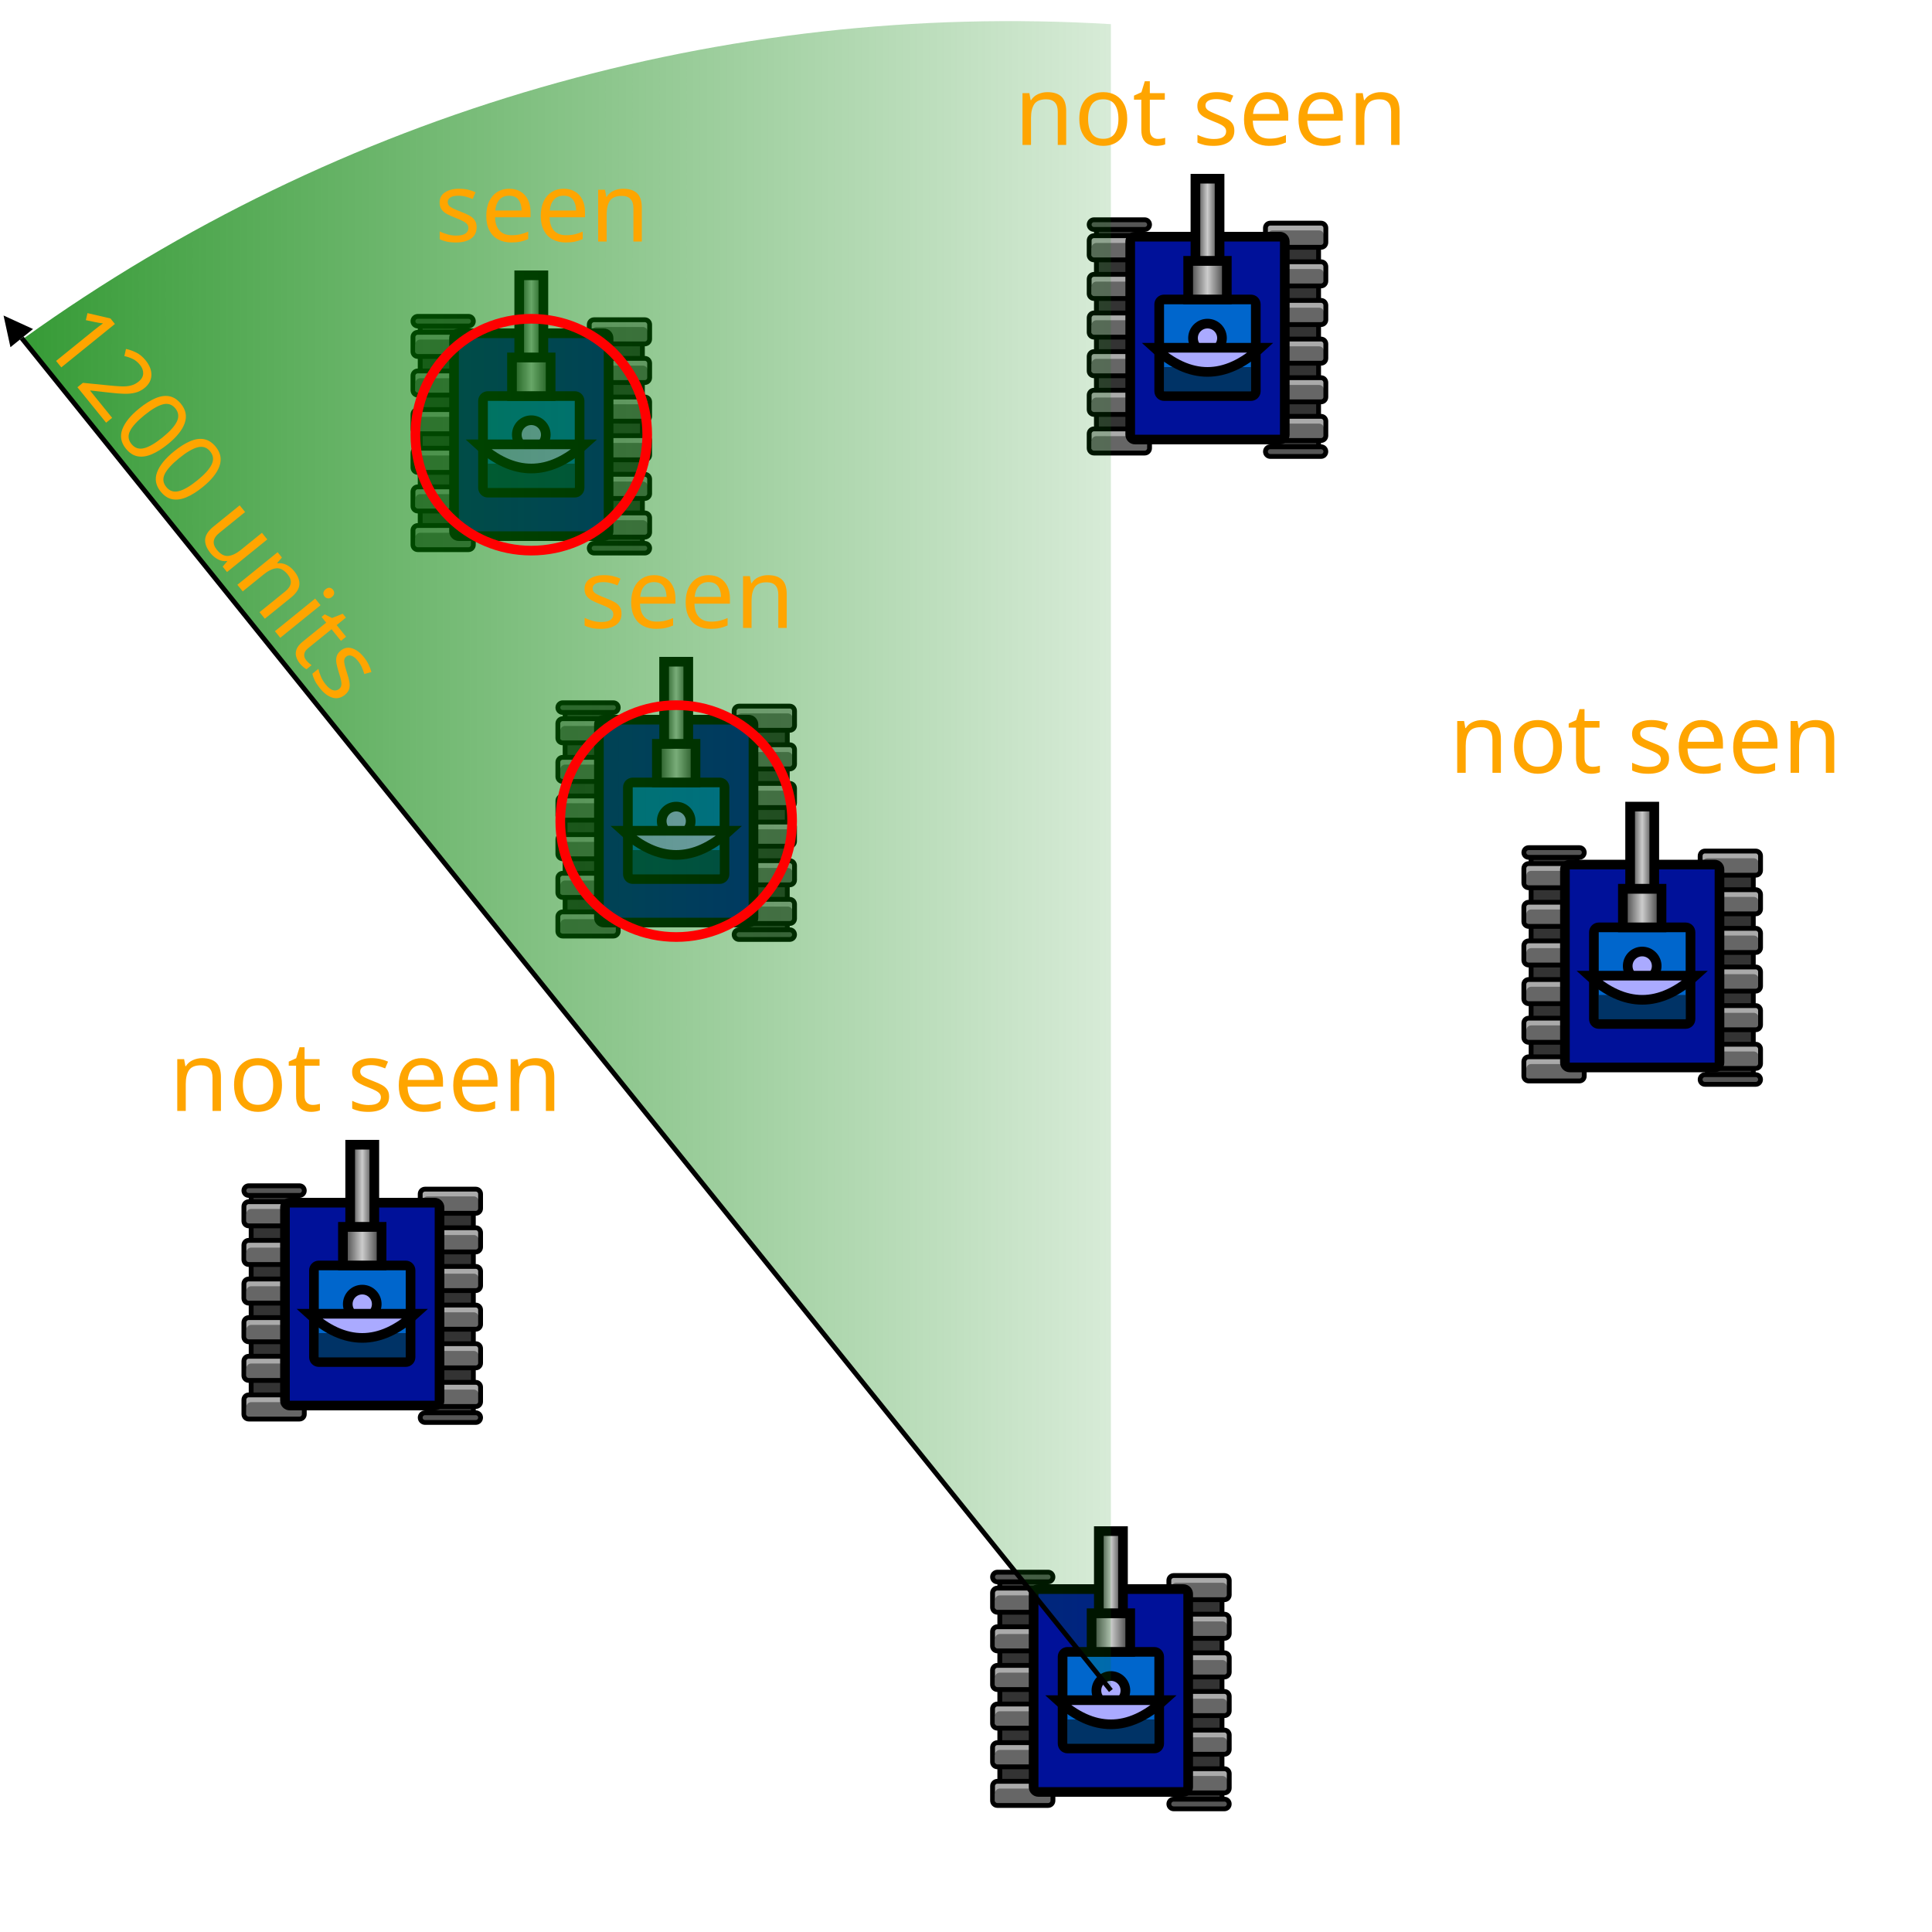
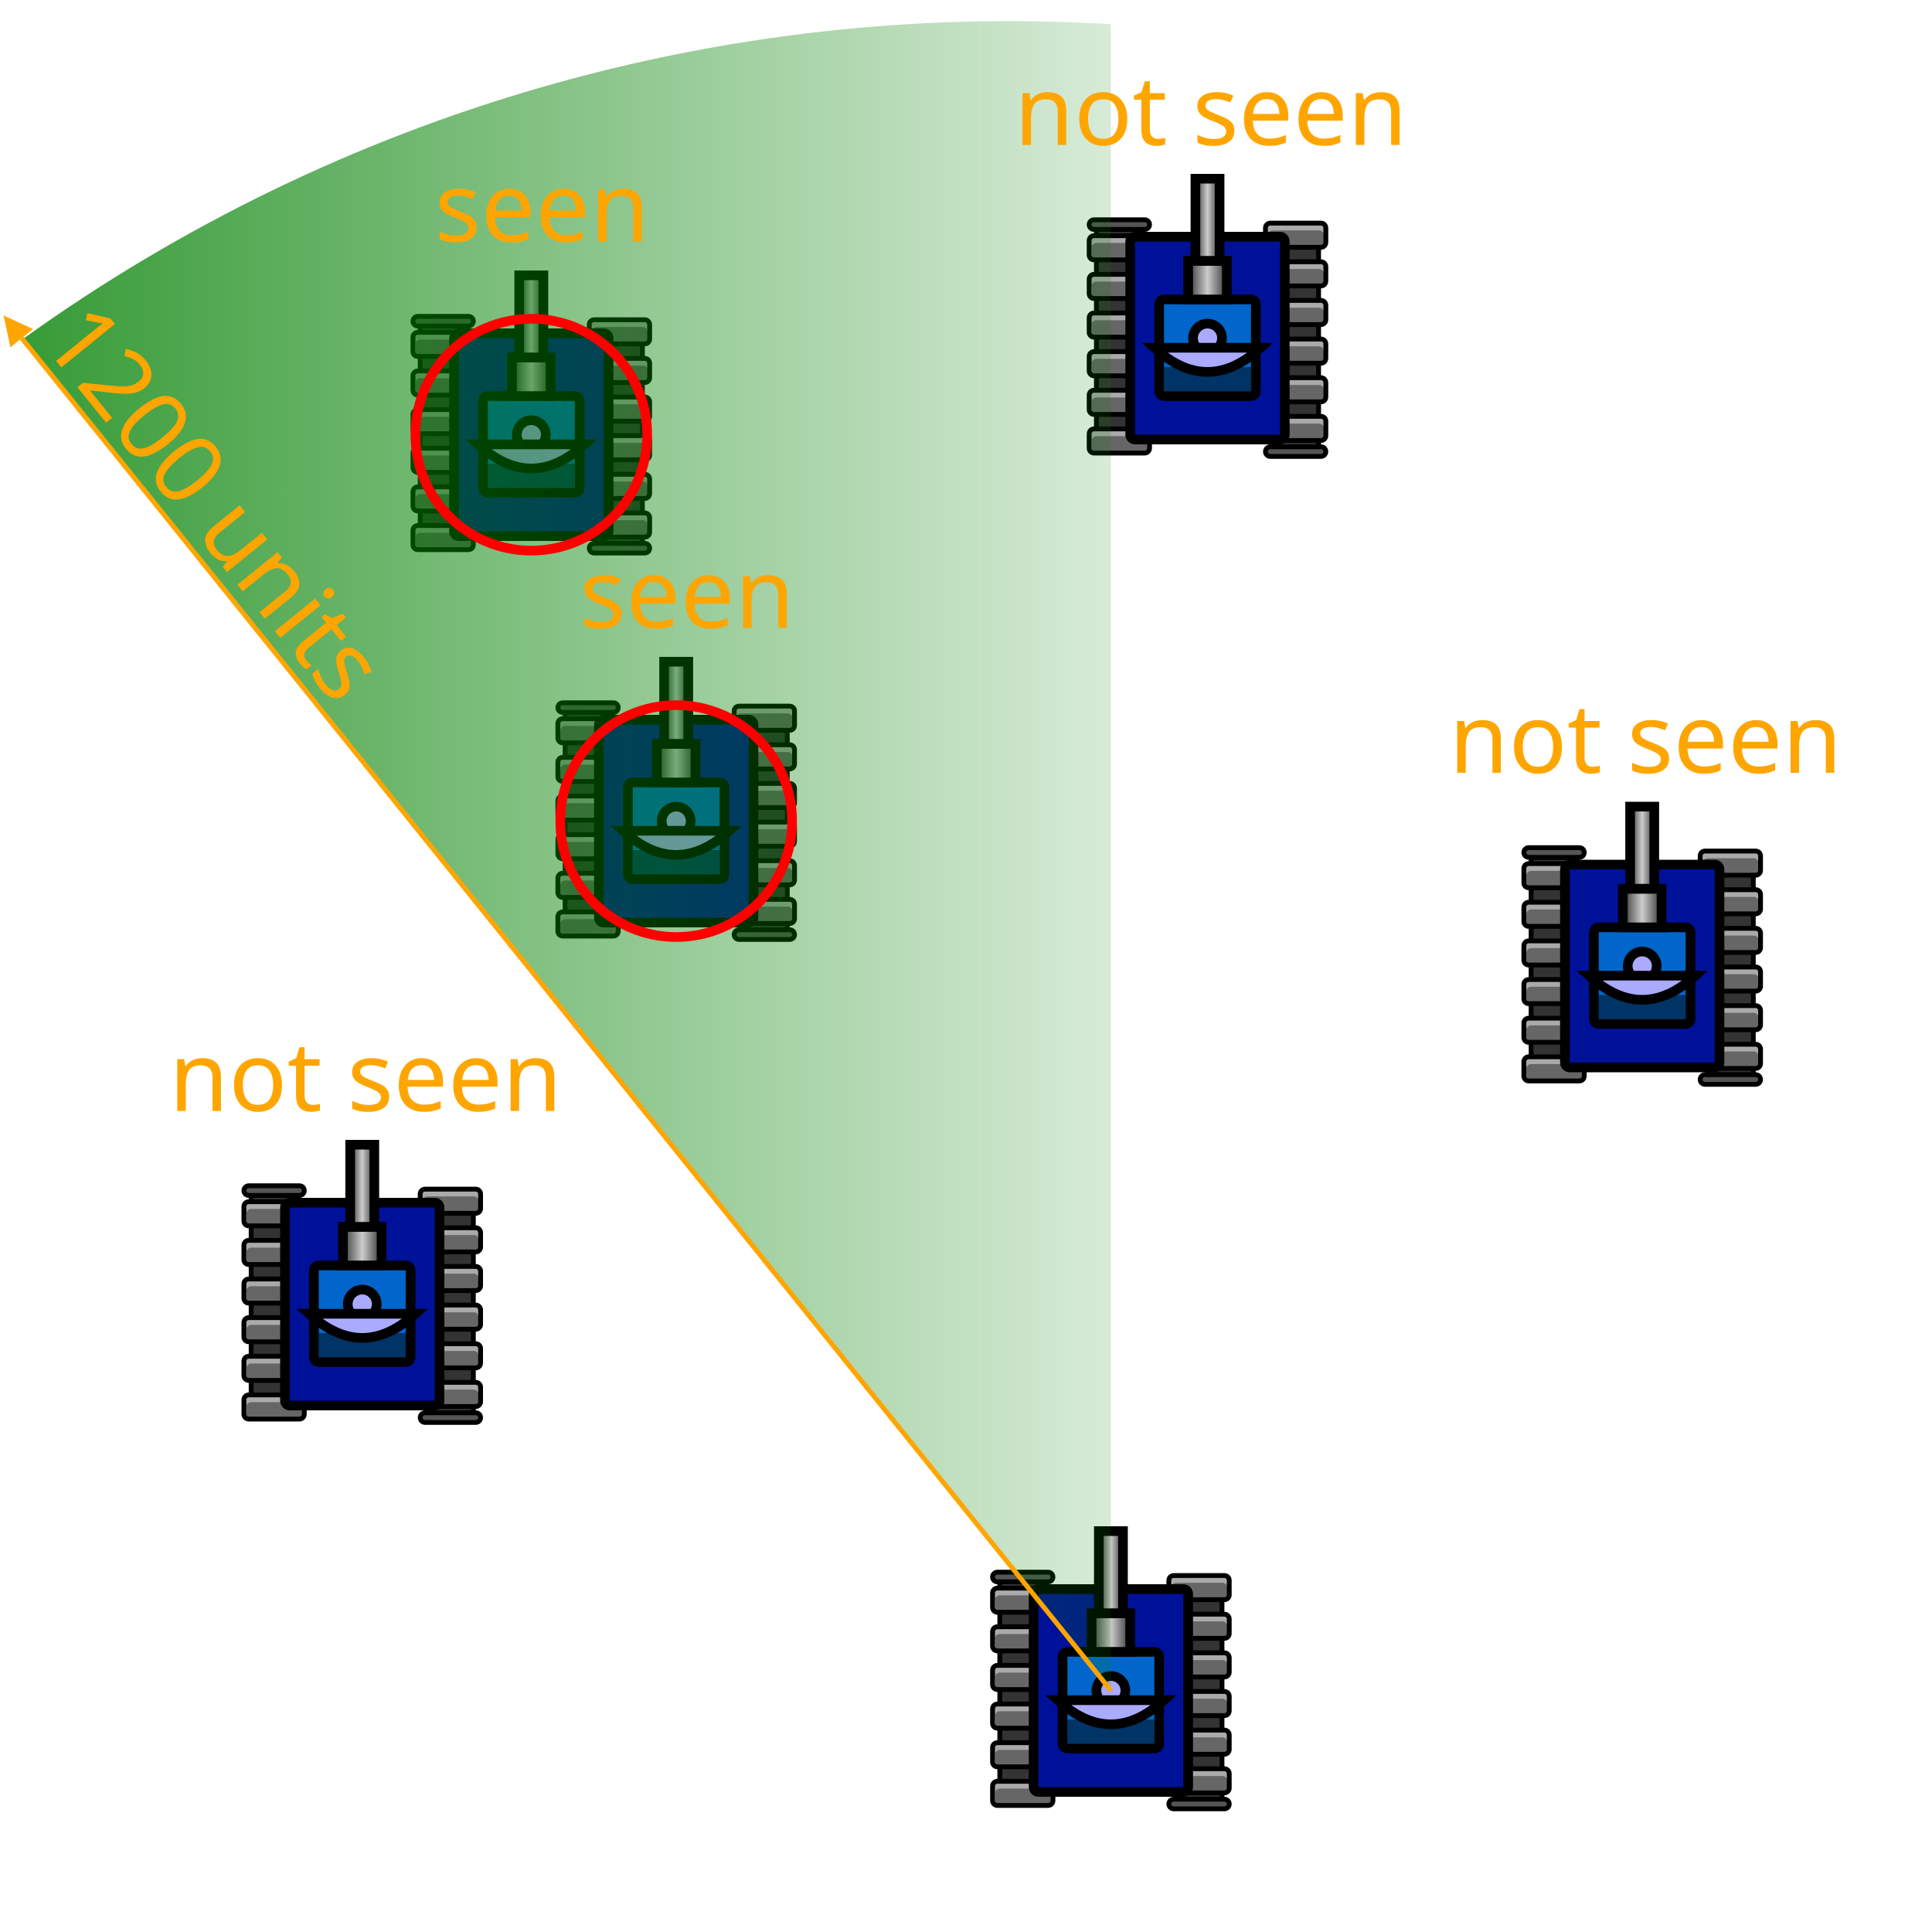
<svg xmlns="http://www.w3.org/2000/svg" version="1.1" width="400" height="400" viewBox="0 0 4000 4000">
  <style>
        .text {
            font-size: 200px;
            font-family: sans-serif;
            fill: orange
        } 
    </style>
  <g>
    <use href="#tank" transform="translate(1900,3100)" style="--body-rotation:-90deg; --turret-rotation:-45deg; --radar-rotation:-10deg;" />
    <use href="#tank" transform="translate(700,500)" style="--body-rotation:10deg; --turret-rotation:80deg; --radar-rotation:127deg;" />
    <use href="#tank" transform="translate(1000,1300)" style="--body-rotation:310deg; --turret-rotation:65deg; --radar-rotation:54deg;" />
    <use href="#tank" transform="translate(2100,300)" style="--body-rotation:274deg; --turret-rotation:175deg; --radar-rotation:187deg;" />
    <use href="#tank" transform="translate(350,2300)" style="--body-rotation:190deg; --turret-rotation:27deg; --radar-rotation:150deg;" />
    <use href="#tank" transform="translate(3000,1600)" style="--body-rotation:166deg; --turret-rotation:266deg; --radar-rotation:74deg;" />
    <use href="#radar-sweep" />
    <use href="#arrows-with-text" />
    <circle cx="1100" cy="900" r="240" fill="none" stroke="red" stroke-width="20" />
    <circle cx="1400" cy="1700" r="240" fill="none" stroke="red" stroke-width="20" />
    <text x="900" y="500" class="text">seen</text>
    <text x="1200" y="1300" class="text">seen</text>
    <text x="2100" y="300" class="text">not seen</text>
    <text x="350" y="2300" class="text">not seen</text>
    <text x="3000" y="1600" class="text">not seen</text>
  </g>
  <defs>
    <style>
            .tank-body, .tank-turret, .tank-radar {
            transform-origin: 400px 400px;
            }
            .tank-body {
            transform: rotate(var(--body-rotation, 10deg));
            }
            .tank-turret {
            transform: rotate(var(--turret-rotation, 80deg));
            }
            .tank-radar {
            transform: rotate(var(--radar-rotation, 127deg));
            }
        </style>
    <symbol id="link0">
      <rect x="5" y="55" width="125" height="25" fill="#aaaaaa" />
      <rect x="10" y="70" width="116" height="35" fill="#666666" rx="10" ry="10" />
      <rect x="5" y="55" width="125" height="50" fill="none" stroke="black" stroke-width="10" rx="10" ry="10" />
    </symbol>
    <symbol id="link30">
      <rect x="5" y="55" width="125" height="25" fill="#939393" />
      <rect x="10" y="70" width="116" height="30" fill="#585858" rx="10" ry="10" />
      <rect x="5" y="55" width="125" height="42" fill="none" stroke="black" stroke-width="10" rx="10" ry="10" />
    </symbol>
    <symbol id="link60">
      <rect x="5" y="55" width="125" height="20" fill="#555555" />
      <rect x="5" y="55" width="125" height="20" fill="none" stroke="black" stroke-width="10" rx="10" ry="10" />
    </symbol>
    <symbol id="main-track">
      <rect x="20" y="75" width="95" height="450" fill="#333333" stroke="black" stroke-width="10" />
    </symbol>
    <symbol id="track2">
      <use href="#main-track" x="0" y="0" />
      <use href="#link60" x="0" y="0" />
      <use href="#link0" x="0" y="33" />
      <use href="#link0" x="0" y="113" />
      <use href="#link0" x="0" y="193" />
      <use href="#link0" x="0" y="273" />
      <use href="#link0" x="0" y="353" />
      <use href="#link0" x="0" y="433" />
    </symbol>
    <symbol id="track3">
      <use href="#main-track" x="0" y="0" />
      <use href="#link0" x="0" y="7" />
      <use href="#link0" x="0" y="87" />
      <use href="#link0" x="0" y="167" />
      <use href="#link0" x="0" y="247" />
      <use href="#link0" x="0" y="327" />
      <use href="#link0" x="0" y="407" />
      <use href="#link60" x="0" y="470" />
    </symbol>
    <symbol id="body">
      <use href="#track2" x="150" y="100" />
      <use href="#track3" x="515" y="100" />
      <rect x="240" y="190" width="320" height="420" fill="#019" stroke="black" stroke-width="20" rx="10" ry="10" />
    </symbol>
    <symbol id="turret">
      <rect x="300" y="320" width="200" height="200" fill="#06C" stroke="black" stroke-width="20" rx="10" ry="10" />
      <rect x="310" y="460" width="180" height="50" fill="black" opacity="0.5" />
      <rect x="360" y="240" width="80" height="80" fill="url(#cannon-grad)" stroke="black" stroke-width="20" />
      <rect x="375" y="70" width="50" height="170" fill="url(#cannon-grad)" stroke="black" stroke-width="20" />
      <linearGradient id="cannon-grad" x1="0%" y1="0%" x2="100%" y2="0%">
        <stop offset="0%" stop-color="#333" />
        <stop offset="50%" stop-color="#CCC" />
        <stop offset="100%" stop-color="#333" />
      </linearGradient>
    </symbol>
    <symbol id="radar">
      <circle cx="400" cy="400" r="30" fill="#AAF" stroke="black" stroke-width="20" />
      <path d="M 290 420 q 110 100 220 0 z" fill="#AAF" stroke="black" stroke-width="20" />
    </symbol>
    <symbol id="tank">
      <g class="tank-body">
        <use href="#body" />
      </g>
      <g class="tank-turret">
        <use href="#turret" />
      </g>
      <g class="tank-radar">
        <use href="#radar" />
      </g>
    </symbol>
    <defs>
      <linearGradient id="sweepGrad" gradientUnits="userSpaceOnUse" x1="0" y1="0" x2="5000" y2="0">
        <stop offset="0%" stop-color="green" stop-opacity="0.8" />
        <stop offset="50%" stop-color="green" stop-opacity="0.1" />
        <stop offset="100%" stop-color="green" stop-opacity="0" />
      </linearGradient>
      <clipPath id="sector">
        <path d="                     M 2300 3500                     L 50 700                     A -3500 -3500 0 0 1 2300 50                     Z" />
      </clipPath>
    </defs>
    <symbol id="radar-sweep">
      <rect x="0" y="0" width="4000" height="4000" fill="url(#sweepGrad)" clip-path="url(#sector)" />
    </symbol>
    <symbol id="arrows-with-text">
-       <marker id="arrow-head" markerWidth="20" markerHeight="20" refX="6" refY="3" orient="auto">
+       <marker id="arrow-head" fill="orange" markerWidth="20" markerHeight="20" refX="6" refY="3" orient="auto">
        <polygon points="6 0, 12 3, 6 6" />
      </marker>
-       <line x1="2300" y1="3500" x2="45" y2="700" stroke="black" stroke-width="10" marker-end="url(#arrow-head)" />
+       <line x1="2300" y1="3500" x2="45" y2="700" stroke="orange" stroke-width="10" marker-end="url(#arrow-head)" />
      <text x="600" y="380" class="text" transform="rotate(51)">1200 units</text>
    </symbol>
  </defs>
</svg>
